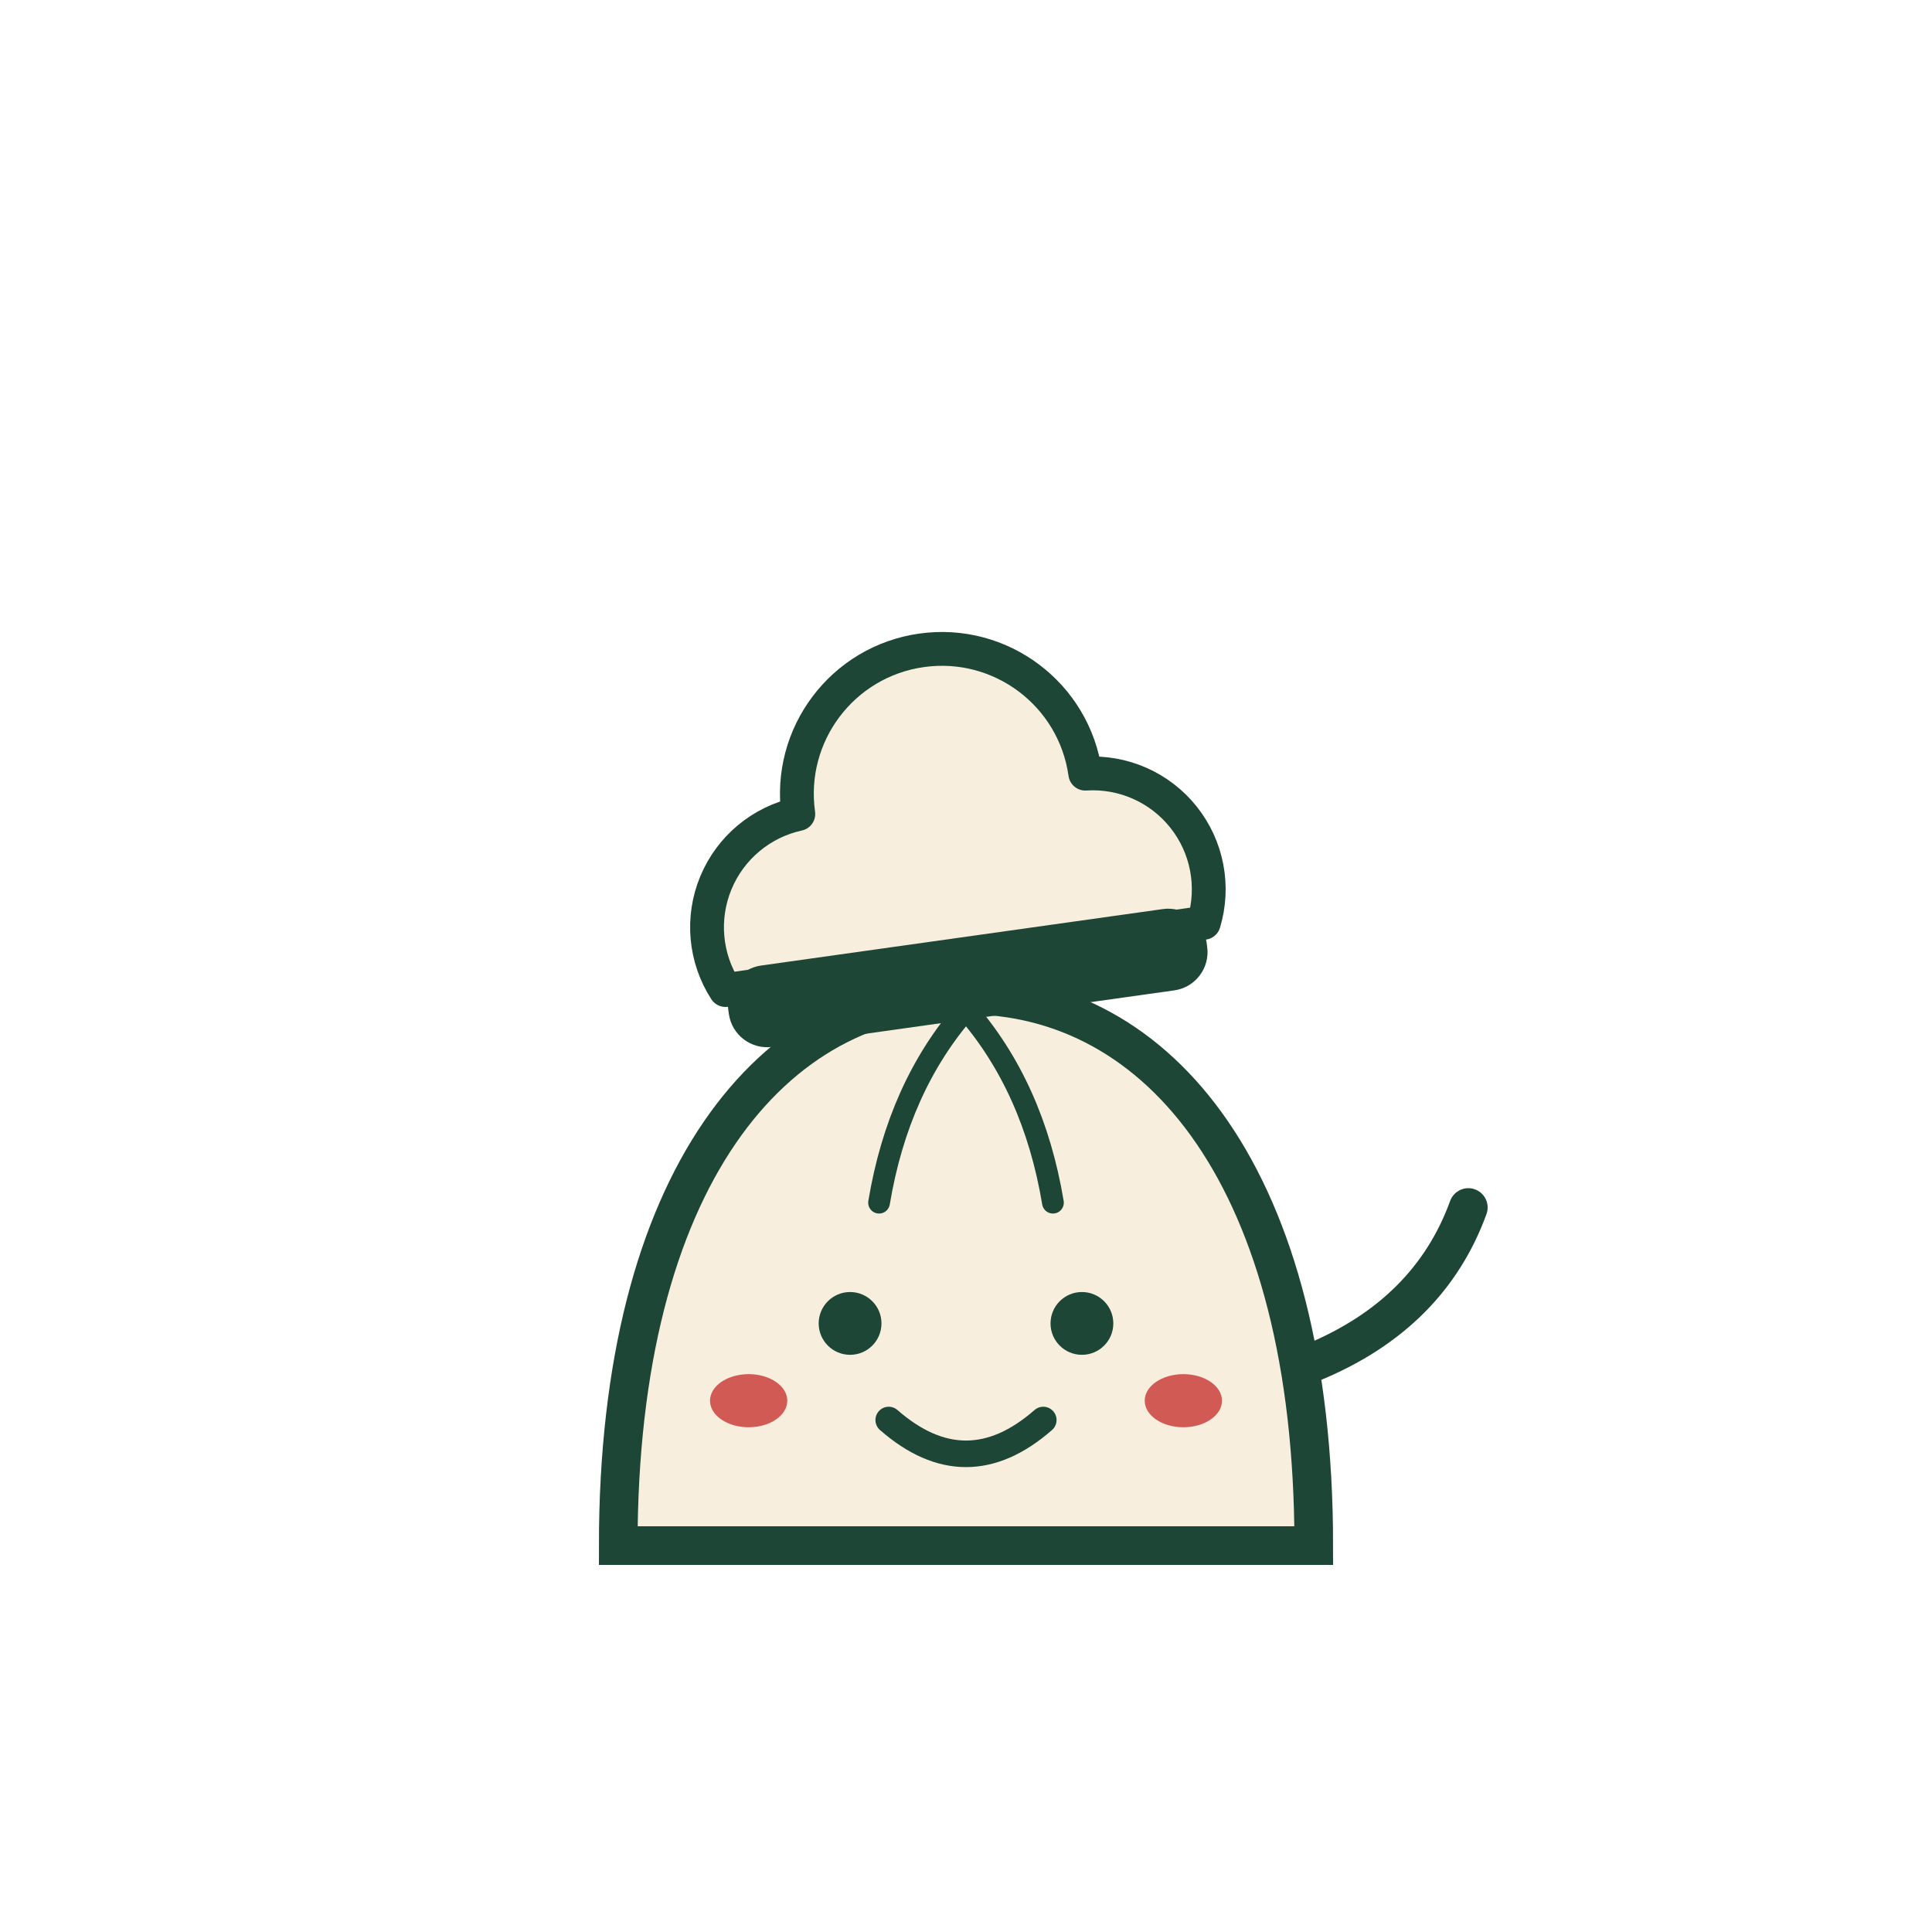
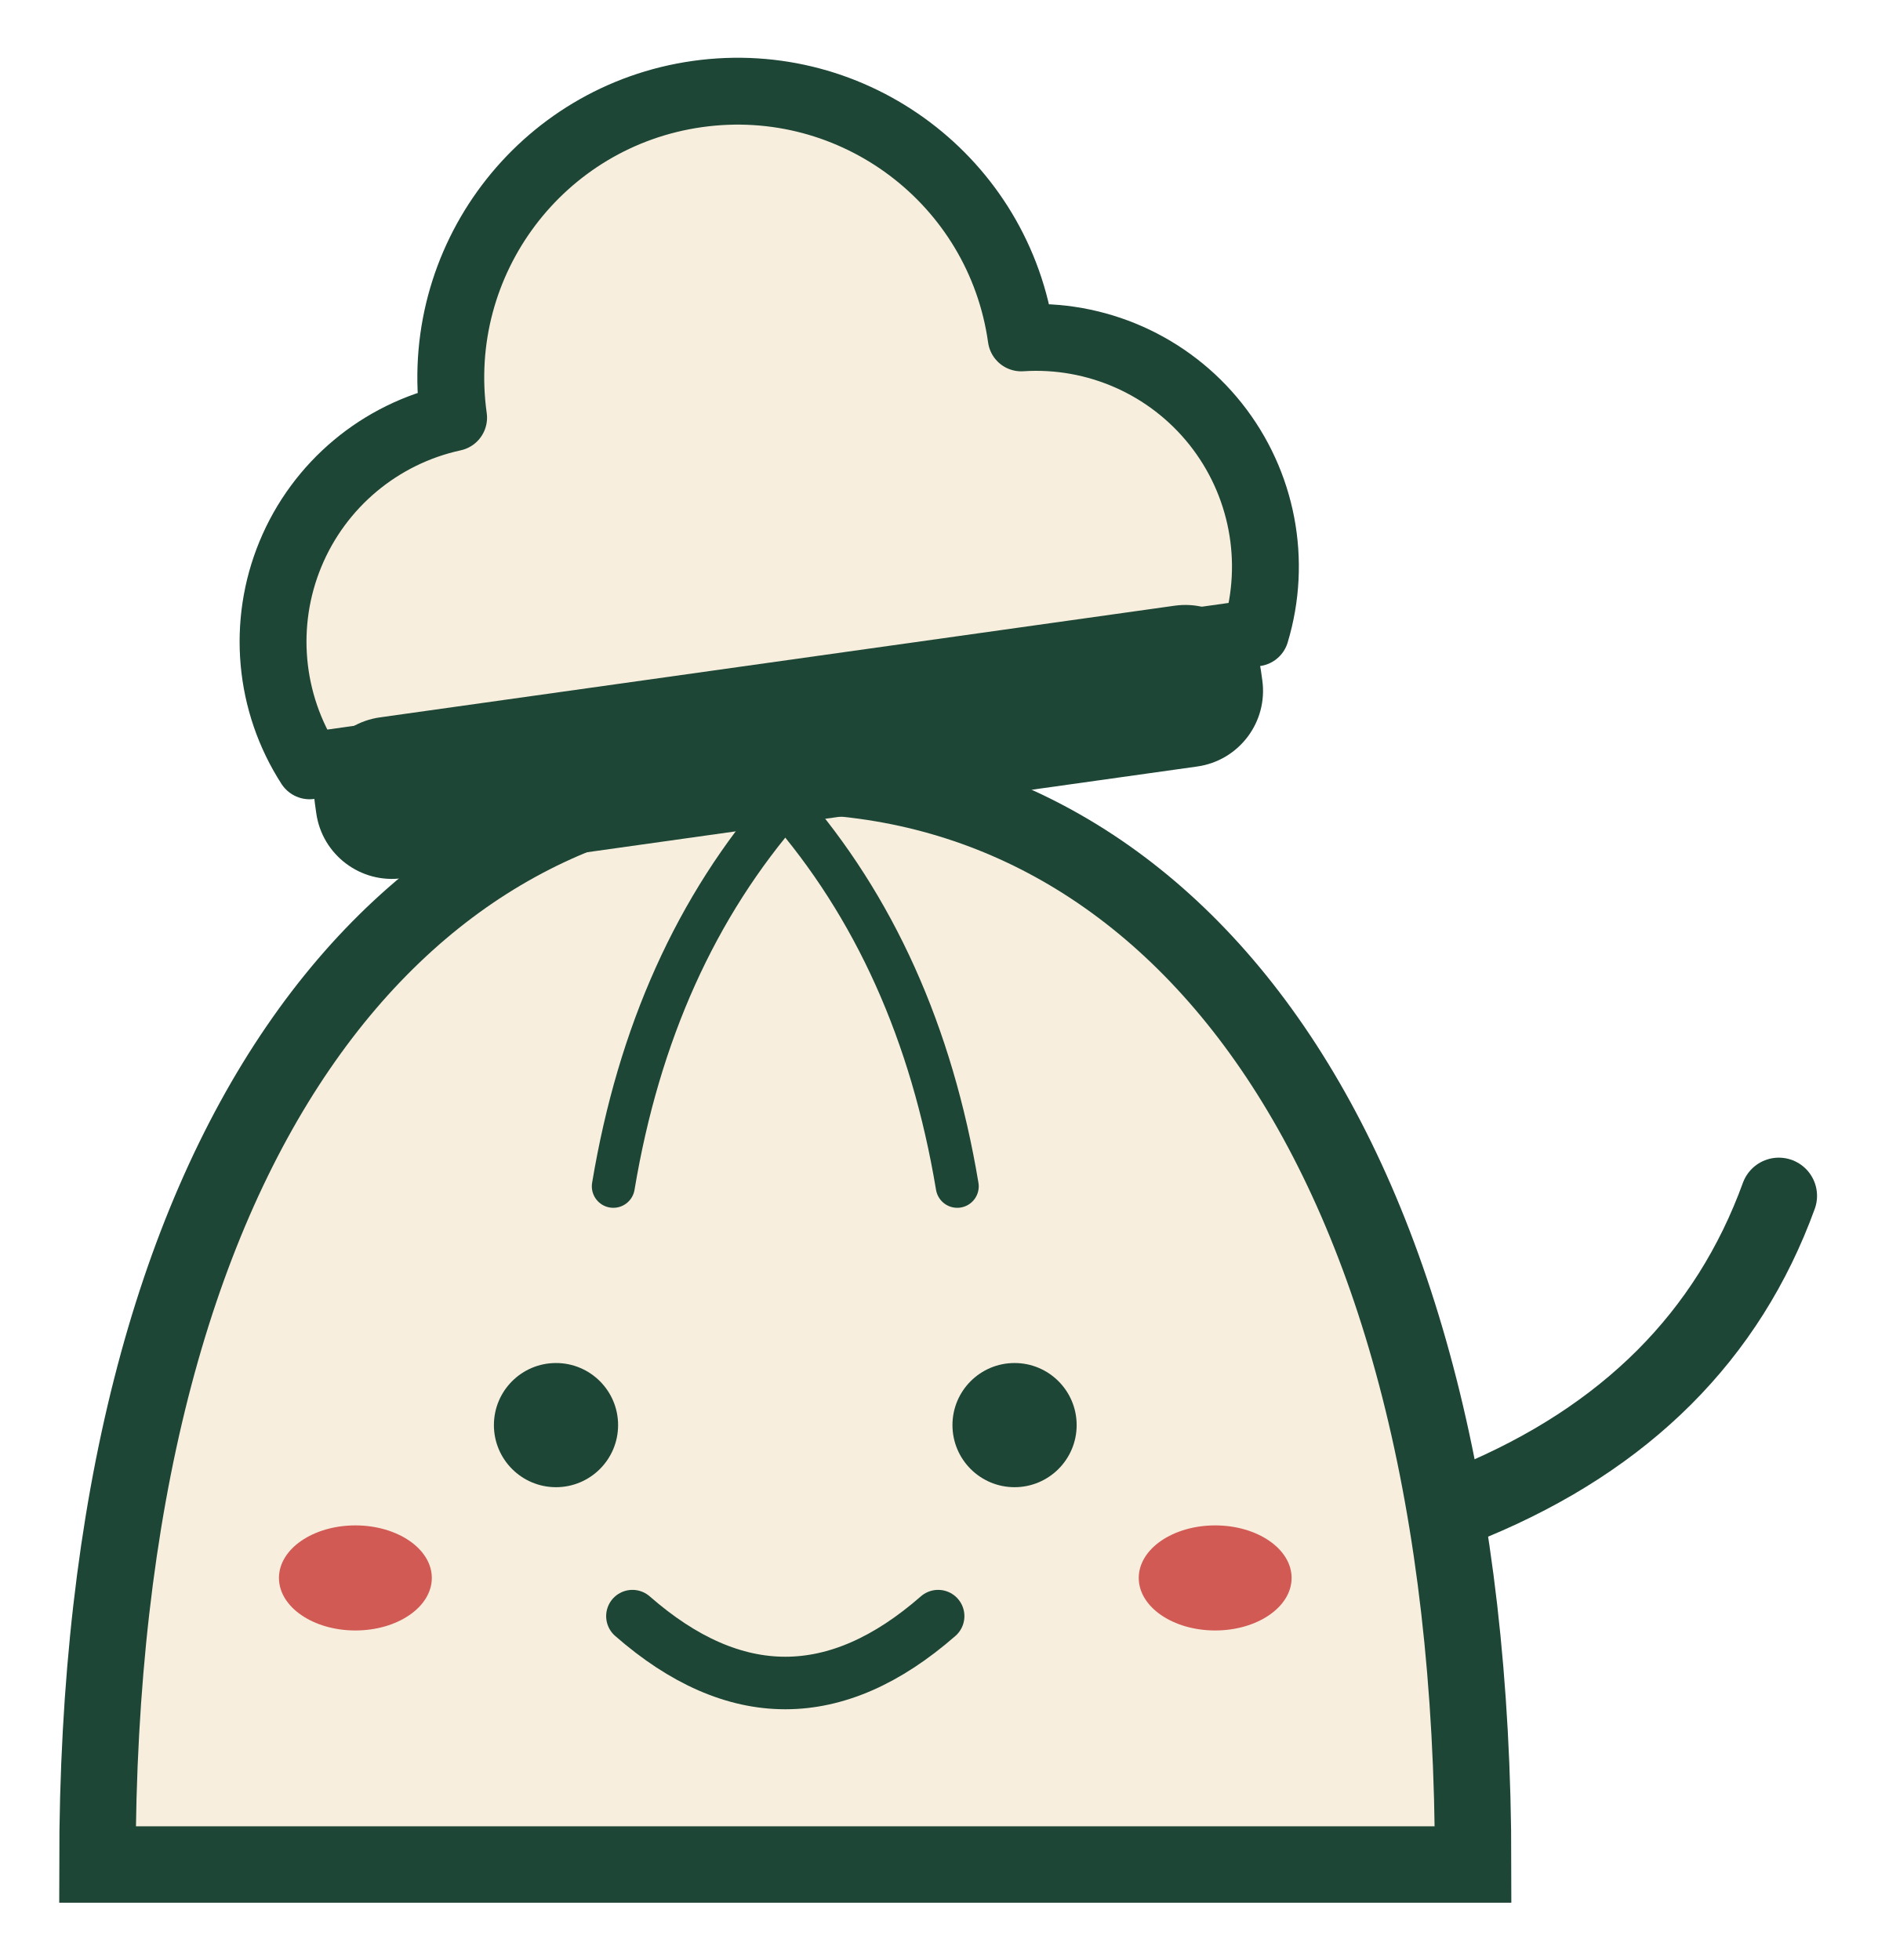
- <svg xmlns="http://www.w3.org/2000/svg" viewBox="0 0 400 400">
+ <svg xmlns="http://www.w3.org/2000/svg" viewBox="117.8 124.8 196.5 205.2">
  <g transform="translate(0,48)">
    <path d="M128,272 C128,196 160,158 200,158 C240,158 272,196 272,272 Z" fill="#F7EEDD" stroke="#1E4636" stroke-width="8" />
    <path d="M200,161 Q186,177 182,201" fill="none" stroke="#1E4636" stroke-width="4.5" stroke-linecap="round" />
    <path d="M200,161 Q214,177 218,201" fill="none" stroke="#1E4636" stroke-width="4.5" stroke-linecap="round" />
    <circle cx="176" cy="226" r="6.5" fill="#1E4636" />
    <circle cx="224" cy="226" r="6.5" fill="#1E4636" />
    <path d="M184,246 Q200,260 216,246" fill="none" stroke="#1E4636" stroke-width="5.5" stroke-linecap="round" />
    <ellipse cx="155" cy="242" rx="8" ry="5.5" fill="#C62828" opacity=".75" />
    <ellipse cx="245" cy="242" rx="8" ry="5.5" fill="#C62828" opacity=".75" />
    <path d="M272,234 Q296,224 304,202" fill="none" stroke="#1E4636" stroke-width="8" stroke-linecap="round" />
    <g transform="rotate(-8,200,152)">
      <path d="M150,150 a24,24 0 0 1 20,-34 a26,26 0 0 1 60,0 a24,24 0 0 1 20,34 Z" fill="#F7EEDD" stroke="#1E4636" stroke-width="7" stroke-linejoin="round" />
      <rect x="150" y="146" width="100" height="17" rx="8" fill="#1E4636" />
    </g>
  </g>
</svg>
